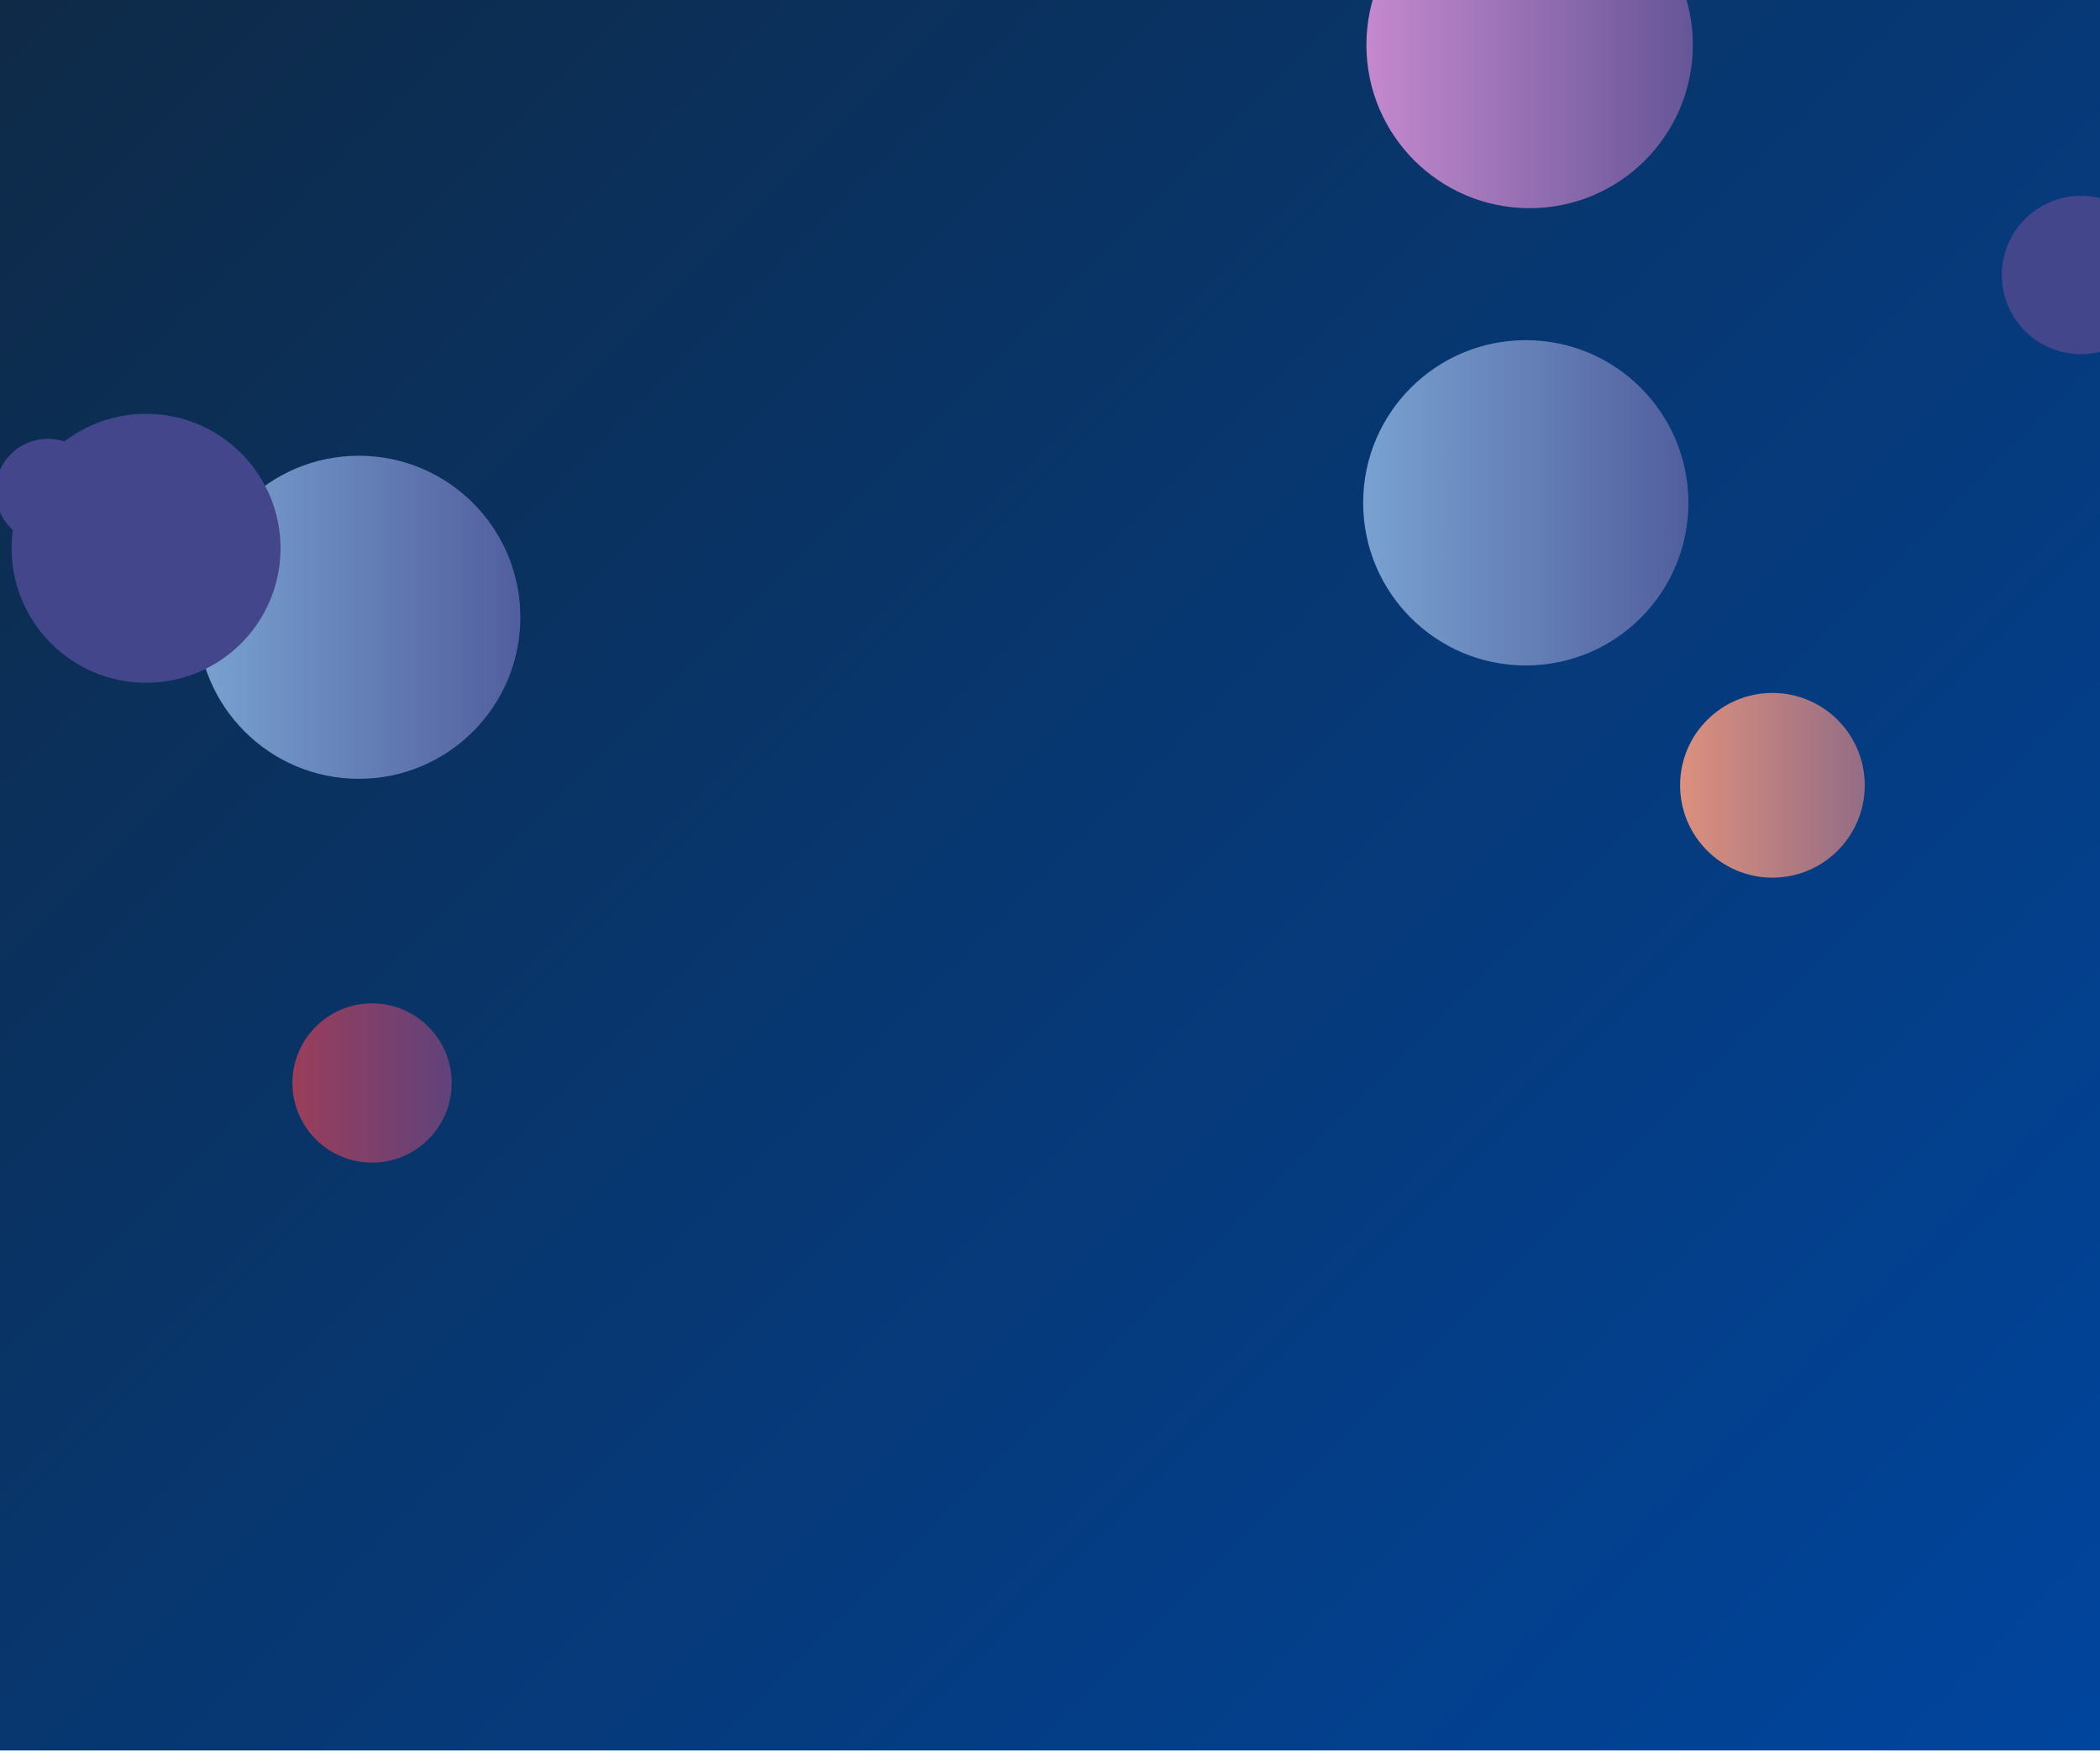
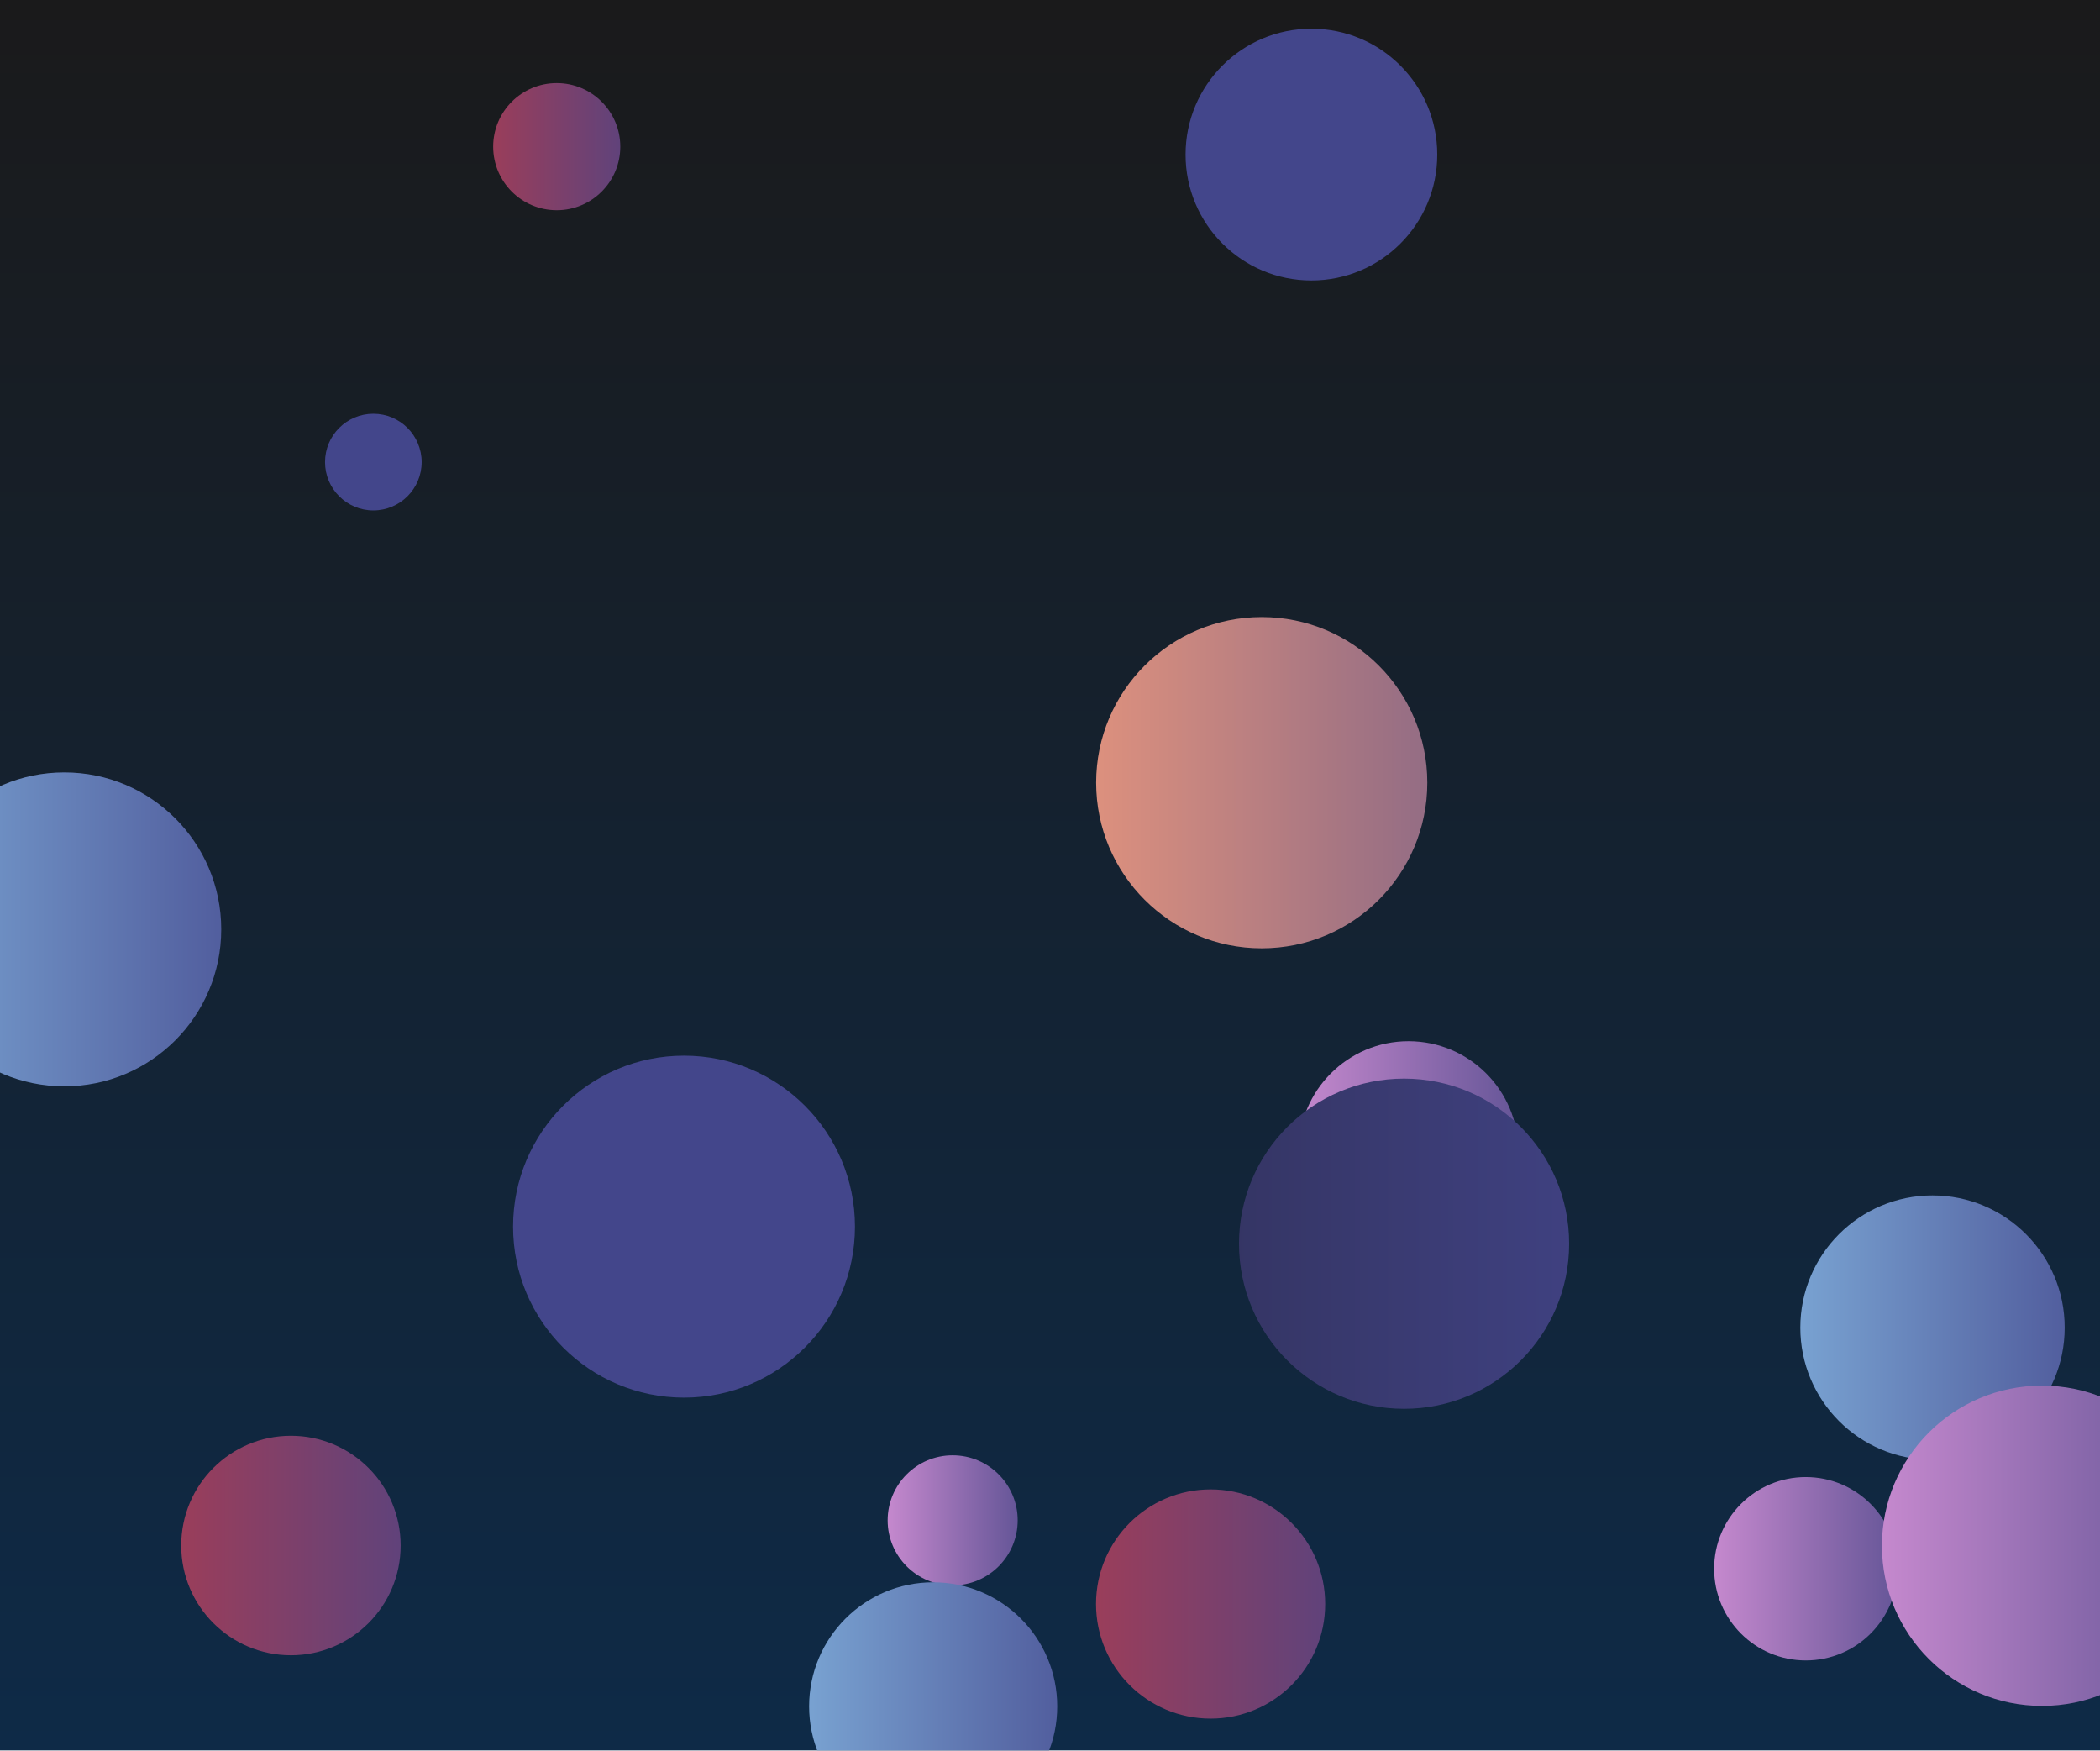
<svg xmlns="http://www.w3.org/2000/svg" version="1.1" width="1440" height="1200" preserveAspectRatio="none" viewBox="0 0 1440 1200">
-   <g clip-path="url(&quot;#SvgjsClipPath1087&quot;)" fill="none">
-     <rect width="1440" height="1200" x="0" y="0" fill="url(#SvgjsLinearGradient1088)" />
-     <circle r="54.275" cx="1426.94" cy="188.51" fill="#43468b" />
-     <circle r="110.745" cx="246.06" cy="423.17" fill="url(#SvgjsLinearGradient1089)" />
-     <circle r="111.915" cx="1048.88" cy="30.81" fill="url(#SvgjsLinearGradient1090)" />
-     <circle r="111.5" cx="1046.25" cy="344.7" fill="url(#SvgjsLinearGradient1091)" />
-     <circle r="35.855" cx="32.76" cy="336.69" fill="#43468b" />
-     <circle r="63.31" cx="1215.38" cy="538.35" fill="url(#SvgjsLinearGradient1092)" />
-     <circle r="54.59" cx="255.13" cy="742.43" fill="url(#SvgjsLinearGradient1093)" />
-     <circle r="92.19" cx="100.17" cy="375.87" fill="#43468b" />
+   <g clip-path="url(&quot;#SvgjsClipPath2270&quot;)" fill="none">
+     <rect width="1440" height="1200" x="0" y="0" fill="url(#SvgjsLinearGradient2271)" />
+     <circle r="44.585" cx="653.26" cy="1042.26" fill="url(#SvgjsLinearGradient2272)" />
+     <circle r="86.295" cx="899.25" cy="105.97" fill="#43468b" />
+     <circle r="107.6" cx="44.11" cy="637.12" fill="url(#SvgjsLinearGradient2273)" />
+     <circle r="117.215" cx="469.04" cy="840.91" fill="#43468b" />
+     <circle r="43.58" cx="381.76" cy="100.54" fill="url(#SvgjsLinearGradient2274)" />
+     <circle r="75.235" cx="199.5" cy="1059.52" fill="url(#SvgjsLinearGradient2275)" />
+     <circle r="33.13" cx="256.01" cy="316.78" fill="#43468b" />
+     <circle r="62.855" cx="1238.27" cy="1075.45" fill="url(#SvgjsLinearGradient2276)" />
+     <circle r="90.635" cx="1325.15" cy="910.14" fill="url(#SvgjsLinearGradient2277)" />
+     <circle r="75.29" cx="965.84" cy="789.07" fill="url(#SvgjsLinearGradient2278)" />
+     <circle r="109.795" cx="1400.27" cy="1059.68" fill="url(#SvgjsLinearGradient2279)" />
+     <circle r="113.54" cx="865.18" cy="536.57" fill="url(#SvgjsLinearGradient2280)" />
+     <circle r="78.57" cx="830.13" cy="1099.62" fill="url(#SvgjsLinearGradient2281)" />
+     <circle r="113.185" cx="962.79" cy="852.61" fill="url(#SvgjsLinearGradient2282)" />
+     <circle r="85.06" cx="639.89" cy="1169.79" fill="url(#SvgjsLinearGradient2283)" />
  </g>
  <defs>
-     <clipPath id="SvgjsClipPath1087">
+     <clipPath id="SvgjsClipPath2270">
      <rect width="1440" height="1200" x="0" y="0" />
    </clipPath>
-     <linearGradient x1="4.17%" y1="-5%" x2="95.83%" y2="105%" gradientUnits="userSpaceOnUse" id="SvgjsLinearGradient1088">
+     <linearGradient x1="50%" y1="100%" x2="50%" y2="0%" gradientUnits="userSpaceOnUse" id="SvgjsLinearGradient2271">
      <stop stop-color="#0e2a47" offset="0" />
-       <stop stop-color="#00459e" offset="1" />
+       <stop stop-color="rgba(26, 26, 27, 1)" offset="1" />
    </linearGradient>
-     <linearGradient x1="24.57" y1="423.17" x2="467.55" y2="423.17" gradientUnits="userSpaceOnUse" id="SvgjsLinearGradient1089">
+     <linearGradient x1="564.09" y1="1042.26" x2="742.43" y2="1042.26" gradientUnits="userSpaceOnUse" id="SvgjsLinearGradient2272">
+       <stop stop-color="#e298de" offset="0.1" />
+       <stop stop-color="#484687" offset="0.9" />
+     </linearGradient>
+     <linearGradient x1="-171.09" y1="637.12" x2="259.31" y2="637.12" gradientUnits="userSpaceOnUse" id="SvgjsLinearGradient2273">
      <stop stop-color="#84b6e0" offset="0.1" />
      <stop stop-color="#464a8f" offset="0.9" />
    </linearGradient>
-     <linearGradient x1="825.05" y1="30.81" x2="1272.71" y2="30.81" gradientUnits="userSpaceOnUse" id="SvgjsLinearGradient1090">
+     <linearGradient x1="294.6" y1="100.54" x2="468.92" y2="100.54" gradientUnits="userSpaceOnUse" id="SvgjsLinearGradient2274">
+       <stop stop-color="#ab3c51" offset="0.1" />
+       <stop stop-color="#4f4484" offset="0.9" />
+     </linearGradient>
+     <linearGradient x1="49.03" y1="1059.52" x2="349.97" y2="1059.52" gradientUnits="userSpaceOnUse" id="SvgjsLinearGradient2275">
+       <stop stop-color="#ab3c51" offset="0.1" />
+       <stop stop-color="#4f4484" offset="0.9" />
+     </linearGradient>
+     <linearGradient x1="1112.56" y1="1075.45" x2="1363.98" y2="1075.45" gradientUnits="userSpaceOnUse" id="SvgjsLinearGradient2276">
      <stop stop-color="#e298de" offset="0.1" />
      <stop stop-color="#484687" offset="0.9" />
    </linearGradient>
-     <linearGradient x1="823.25" y1="344.7" x2="1269.25" y2="344.7" gradientUnits="userSpaceOnUse" id="SvgjsLinearGradient1091">
+     <linearGradient x1="1143.88" y1="910.14" x2="1506.42" y2="910.14" gradientUnits="userSpaceOnUse" id="SvgjsLinearGradient2277">
      <stop stop-color="#84b6e0" offset="0.1" />
      <stop stop-color="#464a8f" offset="0.9" />
    </linearGradient>
-     <linearGradient x1="1088.76" y1="538.35" x2="1342" y2="538.35" gradientUnits="userSpaceOnUse" id="SvgjsLinearGradient1092">
+     <linearGradient x1="815.26" y1="789.07" x2="1116.42" y2="789.07" gradientUnits="userSpaceOnUse" id="SvgjsLinearGradient2278">
+       <stop stop-color="#e298de" offset="0.1" />
+       <stop stop-color="#484687" offset="0.9" />
+     </linearGradient>
+     <linearGradient x1="1180.68" y1="1059.68" x2="1619.86" y2="1059.68" gradientUnits="userSpaceOnUse" id="SvgjsLinearGradient2279">
+       <stop stop-color="#e298de" offset="0.1" />
+       <stop stop-color="#484687" offset="0.9" />
+     </linearGradient>
+     <linearGradient x1="638.1" y1="536.57" x2="1092.26" y2="536.57" gradientUnits="userSpaceOnUse" id="SvgjsLinearGradient2280">
      <stop stop-color="#f29b7c" offset="0.1" />
      <stop stop-color="#7e6286" offset="0.9" />
    </linearGradient>
-     <linearGradient x1="145.95" y1="742.43" x2="364.31" y2="742.43" gradientUnits="userSpaceOnUse" id="SvgjsLinearGradient1093">
+     <linearGradient x1="672.99" y1="1099.62" x2="987.27" y2="1099.62" gradientUnits="userSpaceOnUse" id="SvgjsLinearGradient2281">
      <stop stop-color="#ab3c51" offset="0.1" />
      <stop stop-color="#4f4484" offset="0.9" />
    </linearGradient>
+     <linearGradient x1="736.42" y1="852.61" x2="1189.16" y2="852.61" gradientUnits="userSpaceOnUse" id="SvgjsLinearGradient2282">
+       <stop stop-color="#32325d" offset="0.1" />
+       <stop stop-color="#424488" offset="0.9" />
+     </linearGradient>
+     <linearGradient x1="469.77" y1="1169.79" x2="810.01" y2="1169.79" gradientUnits="userSpaceOnUse" id="SvgjsLinearGradient2283">
+       <stop stop-color="#84b6e0" offset="0.1" />
+       <stop stop-color="#464a8f" offset="0.9" />
+     </linearGradient>
  </defs>
</svg>
